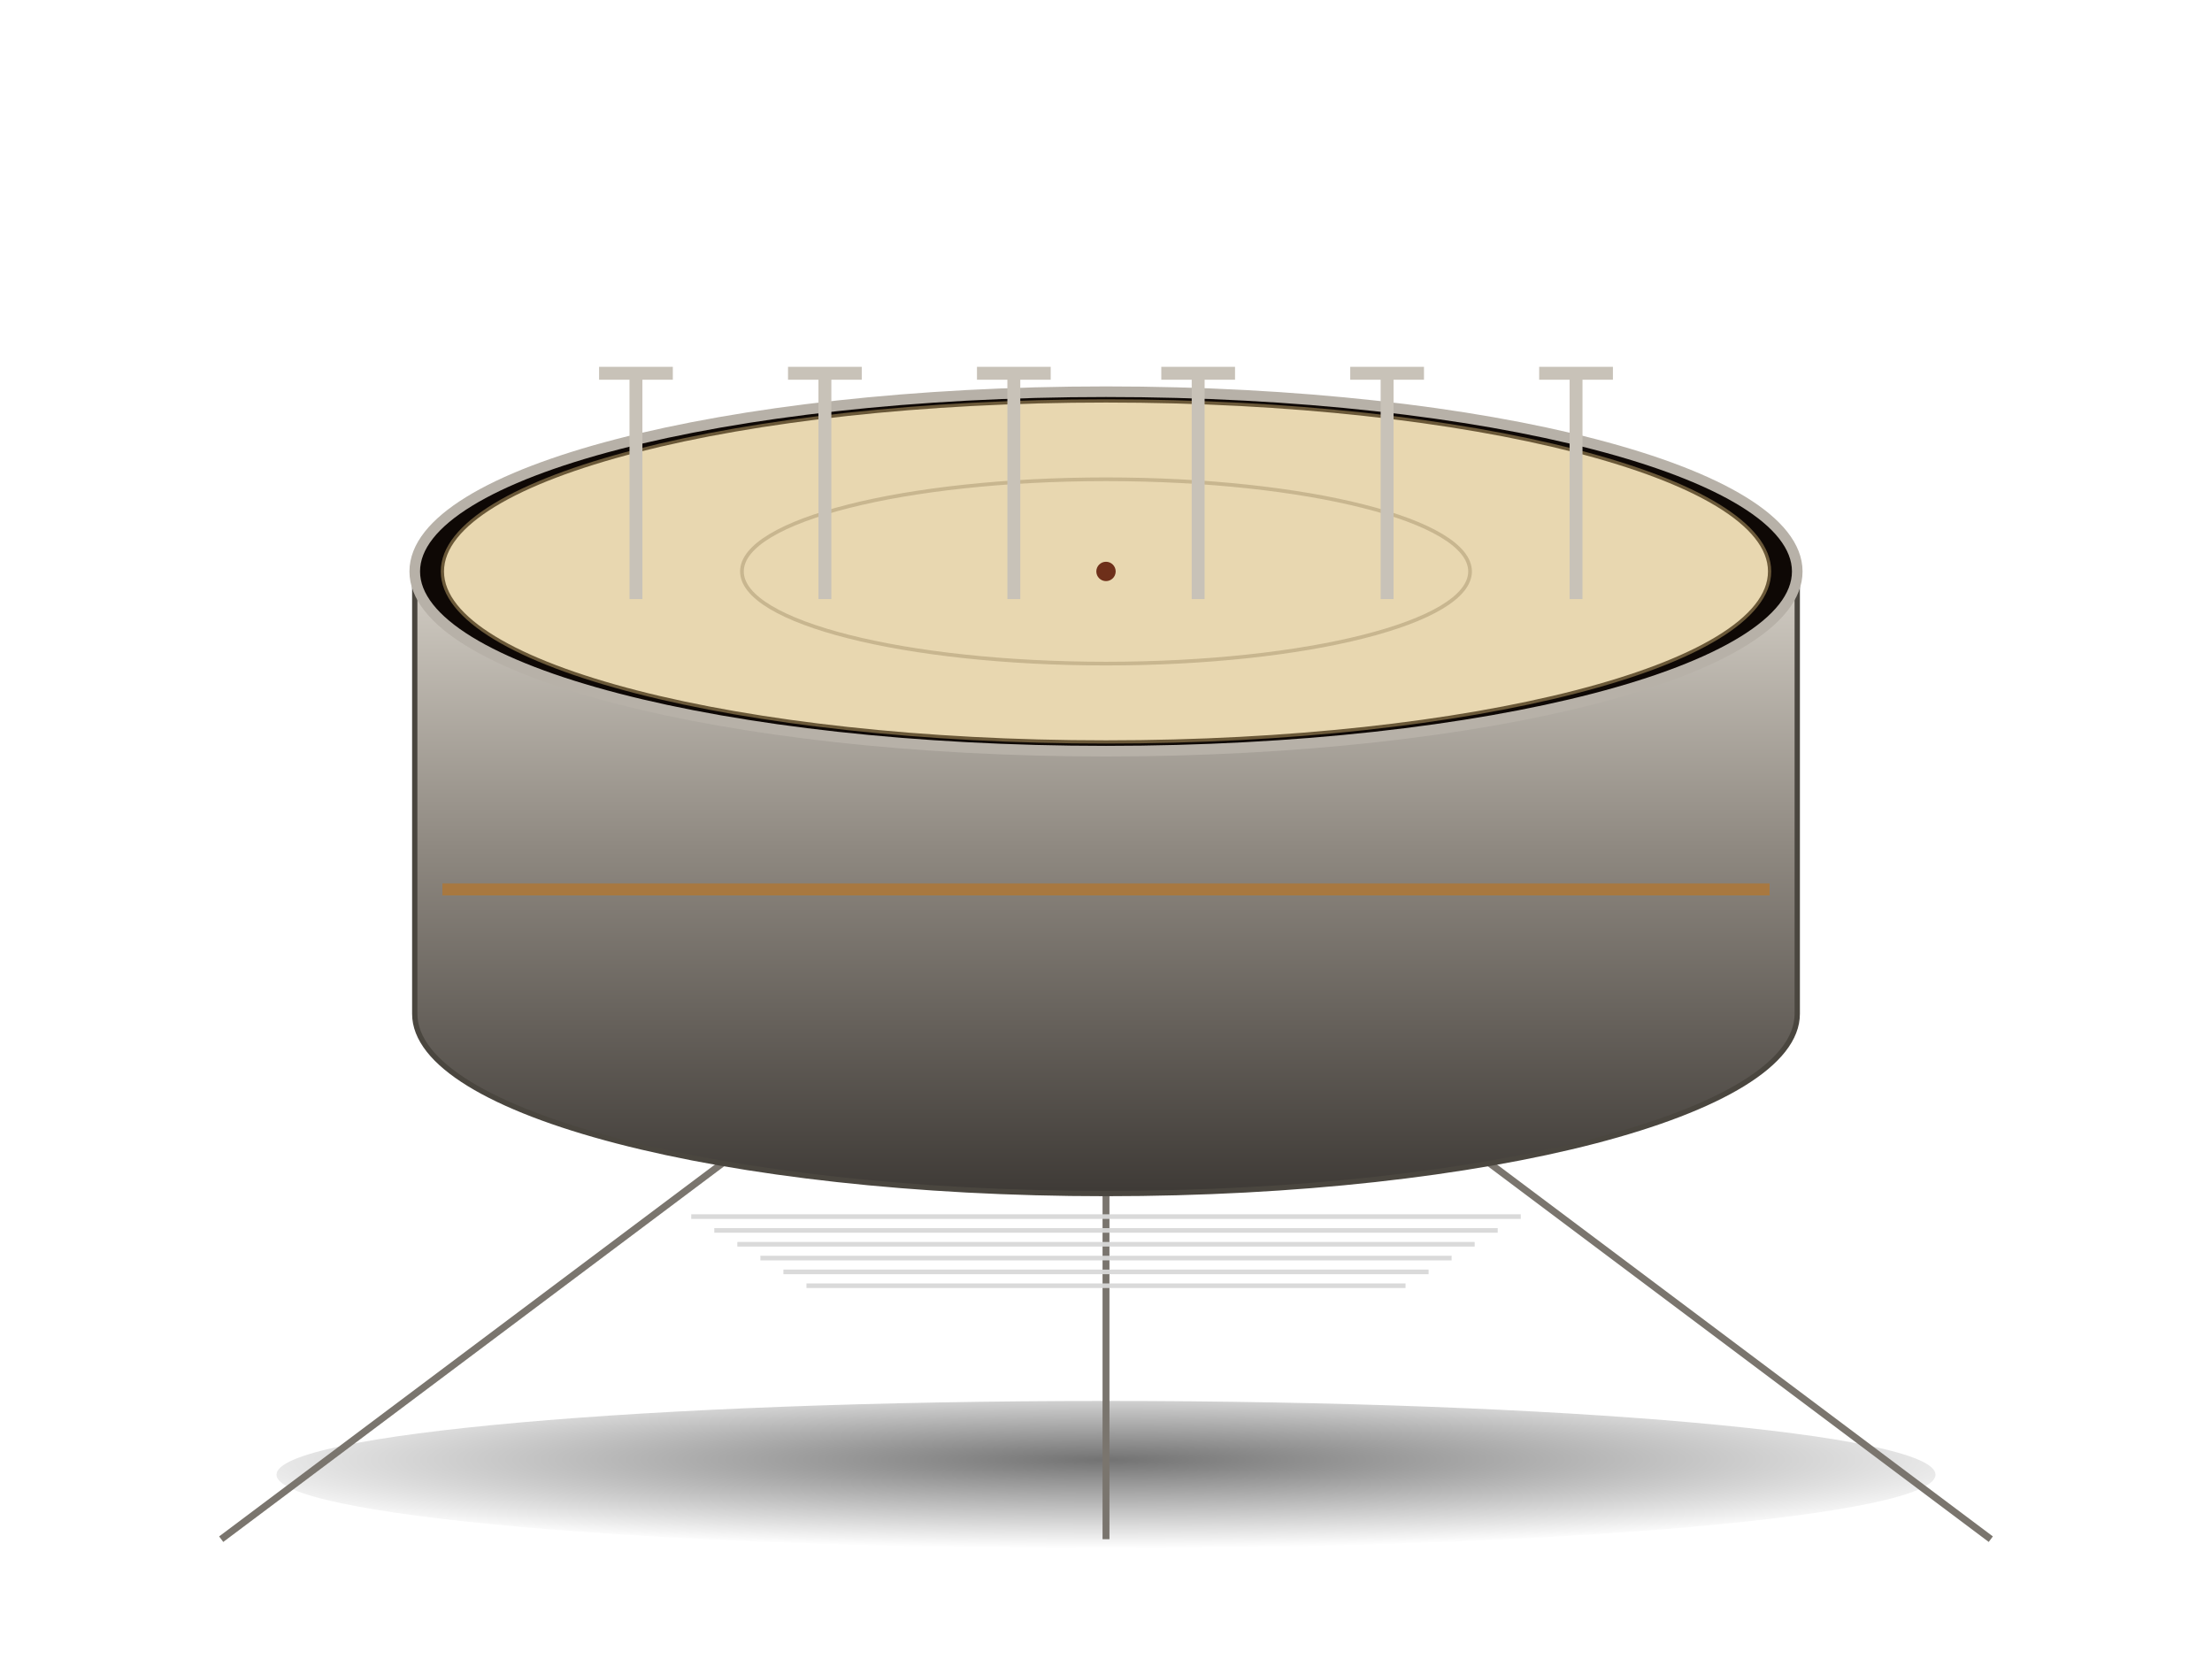
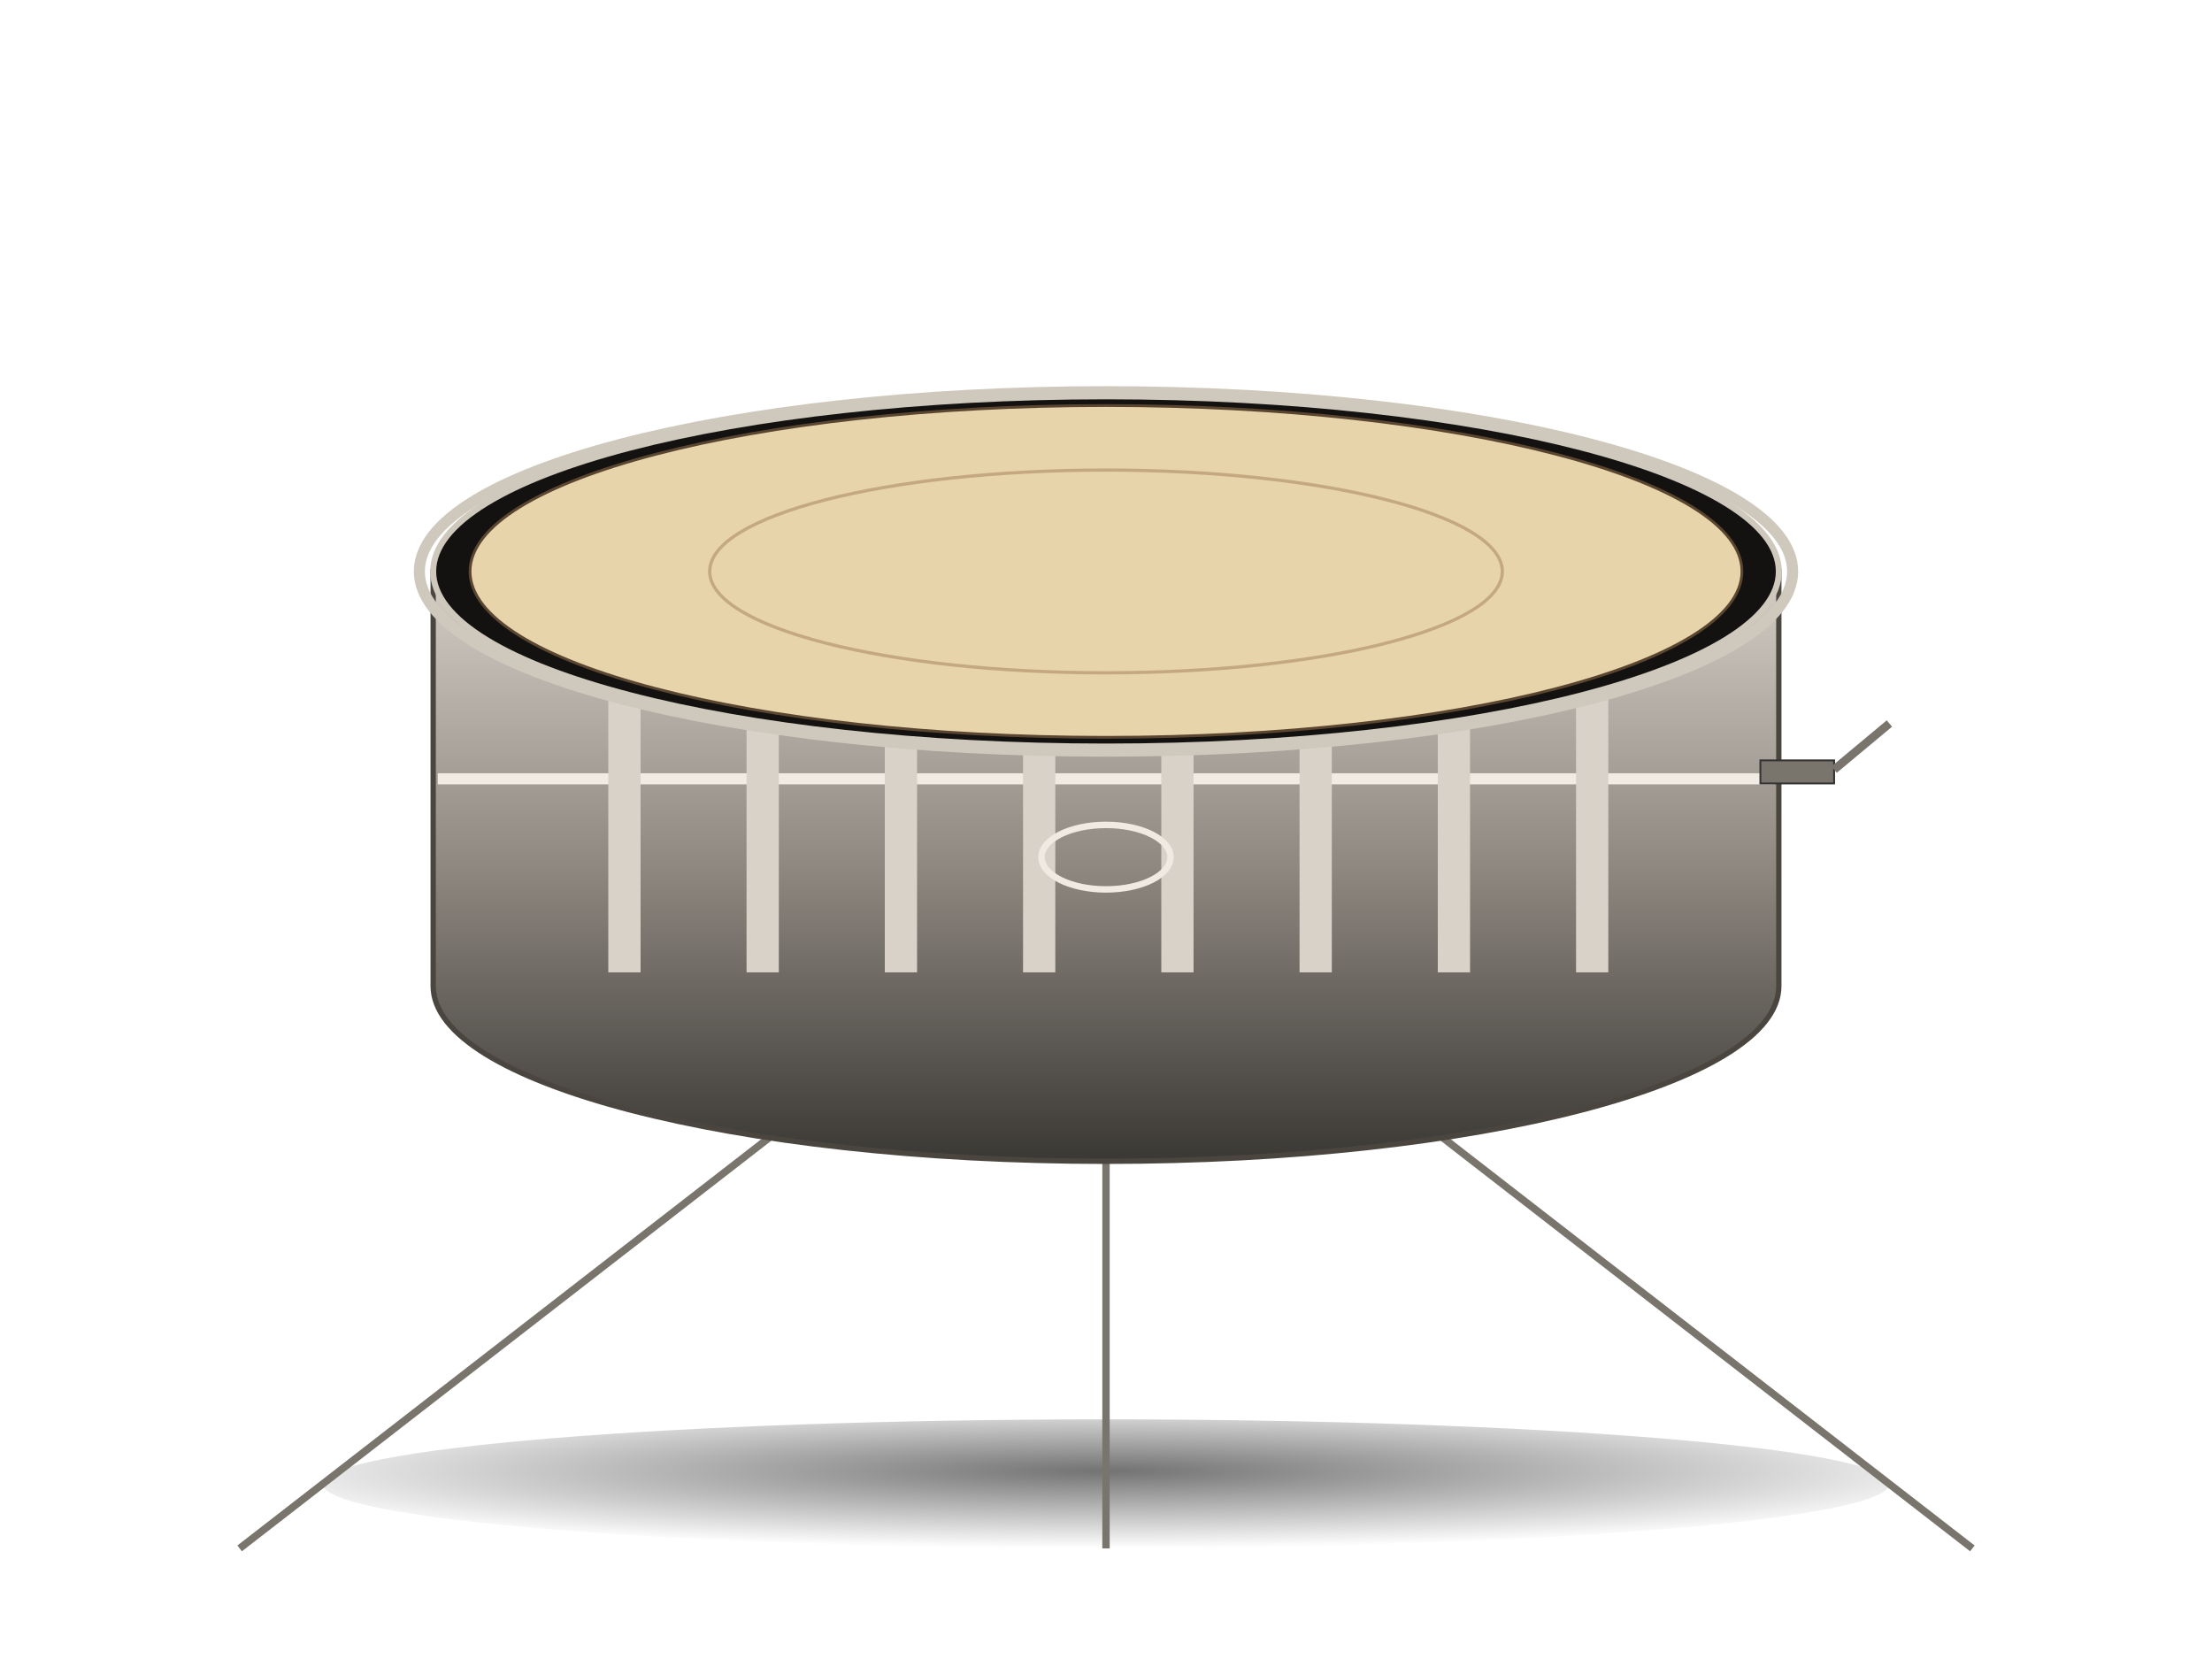
- <svg xmlns="http://www.w3.org/2000/svg" viewBox="0 0 480 360" fill="none" role="img" aria-label="Leedy Broadway snare, isometric view">
+ <svg xmlns="http://www.w3.org/2000/svg" viewBox="0 0 480 360" fill="none" role="img" aria-label="Late 1920s nickel over brass snare, isometric view">
  <defs>
-     <radialGradient id="ld-cymbal" cx="0.5" cy="0.5" r="0.5">
-       <stop offset="0" stop-color="#d4ad57" />
-       <stop offset="0.55" stop-color="#8a6627" />
-       <stop offset="1" stop-color="#3d2c11" />
+     <radialGradient id="ld-cymbal" cx="0.5" cy="0.45" r="0.55">
+       <stop offset="0" stop-color="#c4a15a" />
+       <stop offset="0.45" stop-color="#7a5a28" />
+       <stop offset="1" stop-color="#3a2810" />
    </radialGradient>
    <radialGradient id="ld-floor" cx="0.5" cy="0.4" r="0.6">
      <stop offset="0" stop-color="#000" stop-opacity="0.55" />
      <stop offset="1" stop-color="#000" stop-opacity="0" />
    </radialGradient>
    <linearGradient id="ld-chrome" x1="0" y1="0" x2="0" y2="1">
-       <stop offset="0" stop-color="#4a4a4a" />
-       <stop offset="1" stop-color="#0d0d0d" />
+       <stop offset="0" stop-color="#e8eaec" />
+       <stop offset="0.45" stop-color="#8e949c" />
+       <stop offset="1" stop-color="#2a2e32" />
+     </linearGradient>
+     <linearGradient id="ld-brass" x1="0" y1="0" x2="0" y2="1">
+       <stop offset="0" stop-color="#f0d7a0" />
+       <stop offset="0.45" stop-color="#b8883c" />
+       <stop offset="1" stop-color="#5a3c18" />
    </linearGradient>
    <linearGradient id="ld-shell" x1="0" y1="0" x2="0" y2="1">
      <stop offset="0" stop-color="#d4cfc6" />
-       <stop offset="0.45" stop-color="#8e8880" />
-       <stop offset="1" stop-color="#3e3a36" />
+       <stop offset="0.5" stop-color="#8e8880" />
+       <stop offset="1" stop-color="#3a3834" />
    </linearGradient>
  </defs>
-   <ellipse cx="240" cy="320" rx="180" ry="16" fill="url(#ld-floor)" />
+   <ellipse cx="240" cy="322" rx="170" ry="14" fill="url(#ld-floor)" />
  <g>
-     <line x1="192" y1="226" x2="48" y2="334" stroke="#7a756e" stroke-width="1.5" />
-     <line x1="240" y1="228" x2="240" y2="334" stroke="#7a756e" stroke-width="1.5" />
-     <line x1="288" y1="226" x2="432" y2="334" stroke="#7a756e" stroke-width="1.5" />
-     <path d="M90 124 L90 220 A150 39 0 0 0 390 220 L390 124 Z" fill="url(#ld-shell)" stroke="#4a463f" stroke-width="1.15" />
+     <line x1="199" y1="222" x2="52" y2="336" stroke="#7a756c" stroke-width="1.6" />
+     <line x1="240" y1="224" x2="240" y2="336" stroke="#7a756c" stroke-width="1.6" />
+     <line x1="281" y1="222" x2="428" y2="336" stroke="#7a756c" stroke-width="1.6" />
+     <path d="M94 124 L94 214 A146 38 0 0 0 386 214 L386 124 Z" fill="url(#ld-shell)" stroke="#4a463f" stroke-width="1.15" />
    <clipPath id="ld-snare">
-       <path d="M90 124 L90 220 A150 39 0 0 0 390 220 L390 124 Z" />
+       <path d="M94 124 L94 214 A146 38 0 0 0 386 214 L386 124 Z" />
    </clipPath>
    <g clip-path="url(#ld-snare)">
-       <line x1="92" y1="129" x2="388" y2="129" stroke="#a87840" stroke-width="2.6" />
-       <line x1="96" y1="193" x2="384" y2="193" stroke="#a87840" stroke-width="2.6" />
+       <line x1="95" y1="169" x2="385" y2="169" stroke="#f0ece4" stroke-width="2.4" />
    </g>
-     <ellipse cx="240" cy="124" rx="150" ry="39" fill="#0e0805" stroke="#b7b1a8" stroke-width="2.3" />
-     <ellipse cx="240" cy="124" rx="144" ry="37" fill="#e8d7b0" stroke="#6a5838" stroke-width="0.7" />
-     <ellipse cx="240" cy="124" rx="79" ry="20" fill="none" stroke="#c2b08a" stroke-width="0.8" opacity="0.85" />
-     <circle cx="240" cy="124" r="2.1" fill="#6e2f1a" />
-     <line x1="130" y1="81" x2="146" y2="81" stroke="#c8c2b8" stroke-width="2.8" />
-     <line x1="138" y1="81" x2="138" y2="130" stroke="#c8c2b8" stroke-width="2.8" />
-     <line x1="171" y1="81" x2="187" y2="81" stroke="#c8c2b8" stroke-width="2.8" />
-     <line x1="179" y1="81" x2="179" y2="130" stroke="#c8c2b8" stroke-width="2.8" />
-     <line x1="212" y1="81" x2="228" y2="81" stroke="#c8c2b8" stroke-width="2.8" />
-     <line x1="220" y1="81" x2="220" y2="130" stroke="#c8c2b8" stroke-width="2.8" />
-     <line x1="252" y1="81" x2="268" y2="81" stroke="#c8c2b8" stroke-width="2.8" />
-     <line x1="260" y1="81" x2="260" y2="130" stroke="#c8c2b8" stroke-width="2.8" />
-     <line x1="293" y1="81" x2="309" y2="81" stroke="#c8c2b8" stroke-width="2.8" />
-     <line x1="301" y1="81" x2="301" y2="130" stroke="#c8c2b8" stroke-width="2.8" />
-     <line x1="334" y1="81" x2="350" y2="81" stroke="#c8c2b8" stroke-width="2.8" />
-     <line x1="342" y1="81" x2="342" y2="130" stroke="#c8c2b8" stroke-width="2.8" />
-     <line x1="150" y1="264" x2="330" y2="264" stroke="#d8d8d8" stroke-width="1" opacity="0.95" />
-     <line x1="155" y1="267" x2="325" y2="267" stroke="#d8d8d8" stroke-width="1" opacity="0.95" />
-     <line x1="160" y1="270" x2="320" y2="270" stroke="#d8d8d8" stroke-width="1" opacity="0.95" />
-     <line x1="165" y1="273" x2="315" y2="273" stroke="#d8d8d8" stroke-width="1" opacity="0.95" />
-     <line x1="170" y1="276" x2="310" y2="276" stroke="#d8d8d8" stroke-width="1" opacity="0.95" />
-     <line x1="175" y1="279" x2="305" y2="279" stroke="#d8d8d8" stroke-width="1" opacity="0.95" />
+     <rect x="132" y="127" width="7" height="84" fill="#d8d2c8" />
+     <rect x="162" y="127" width="7" height="84" fill="#d8d2c8" />
+     <rect x="192" y="127" width="7" height="84" fill="#d8d2c8" />
+     <rect x="222" y="127" width="7" height="84" fill="#d8d2c8" />
+     <rect x="252" y="127" width="7" height="84" fill="#d8d2c8" />
+     <rect x="282" y="127" width="7" height="84" fill="#d8d2c8" />
+     <rect x="312" y="127" width="7" height="84" fill="#d8d2c8" />
+     <rect x="342" y="127" width="7" height="84" fill="#d8d2c8" />
+     <ellipse cx="240" cy="186" rx="14" ry="7" fill="none" stroke="#efeae2" stroke-width="1.4" />
+     <ellipse cx="240" cy="124" rx="149" ry="39" fill="none" stroke="#cfc8bc" stroke-width="2.4" />
+     <ellipse cx="240" cy="124" rx="146" ry="38" fill="#141210" stroke="#cfc8bc" stroke-width="1.3" />
+     <ellipse cx="240" cy="124" rx="138" ry="36" fill="#e7d4aa" stroke="#5a4630" stroke-width="0.6" />
+     <ellipse cx="240" cy="124" rx="86" ry="22" fill="none" stroke="#b89a72" stroke-width="0.7" opacity="0.75" />
+     <rect x="382" y="165" width="16" height="5" fill="#7a756c" stroke="#333" stroke-width="0.4" />
+     <line x1="398" y1="167" x2="410" y2="157" stroke="#7a756c" stroke-width="1.8" />
  </g>
</svg>
